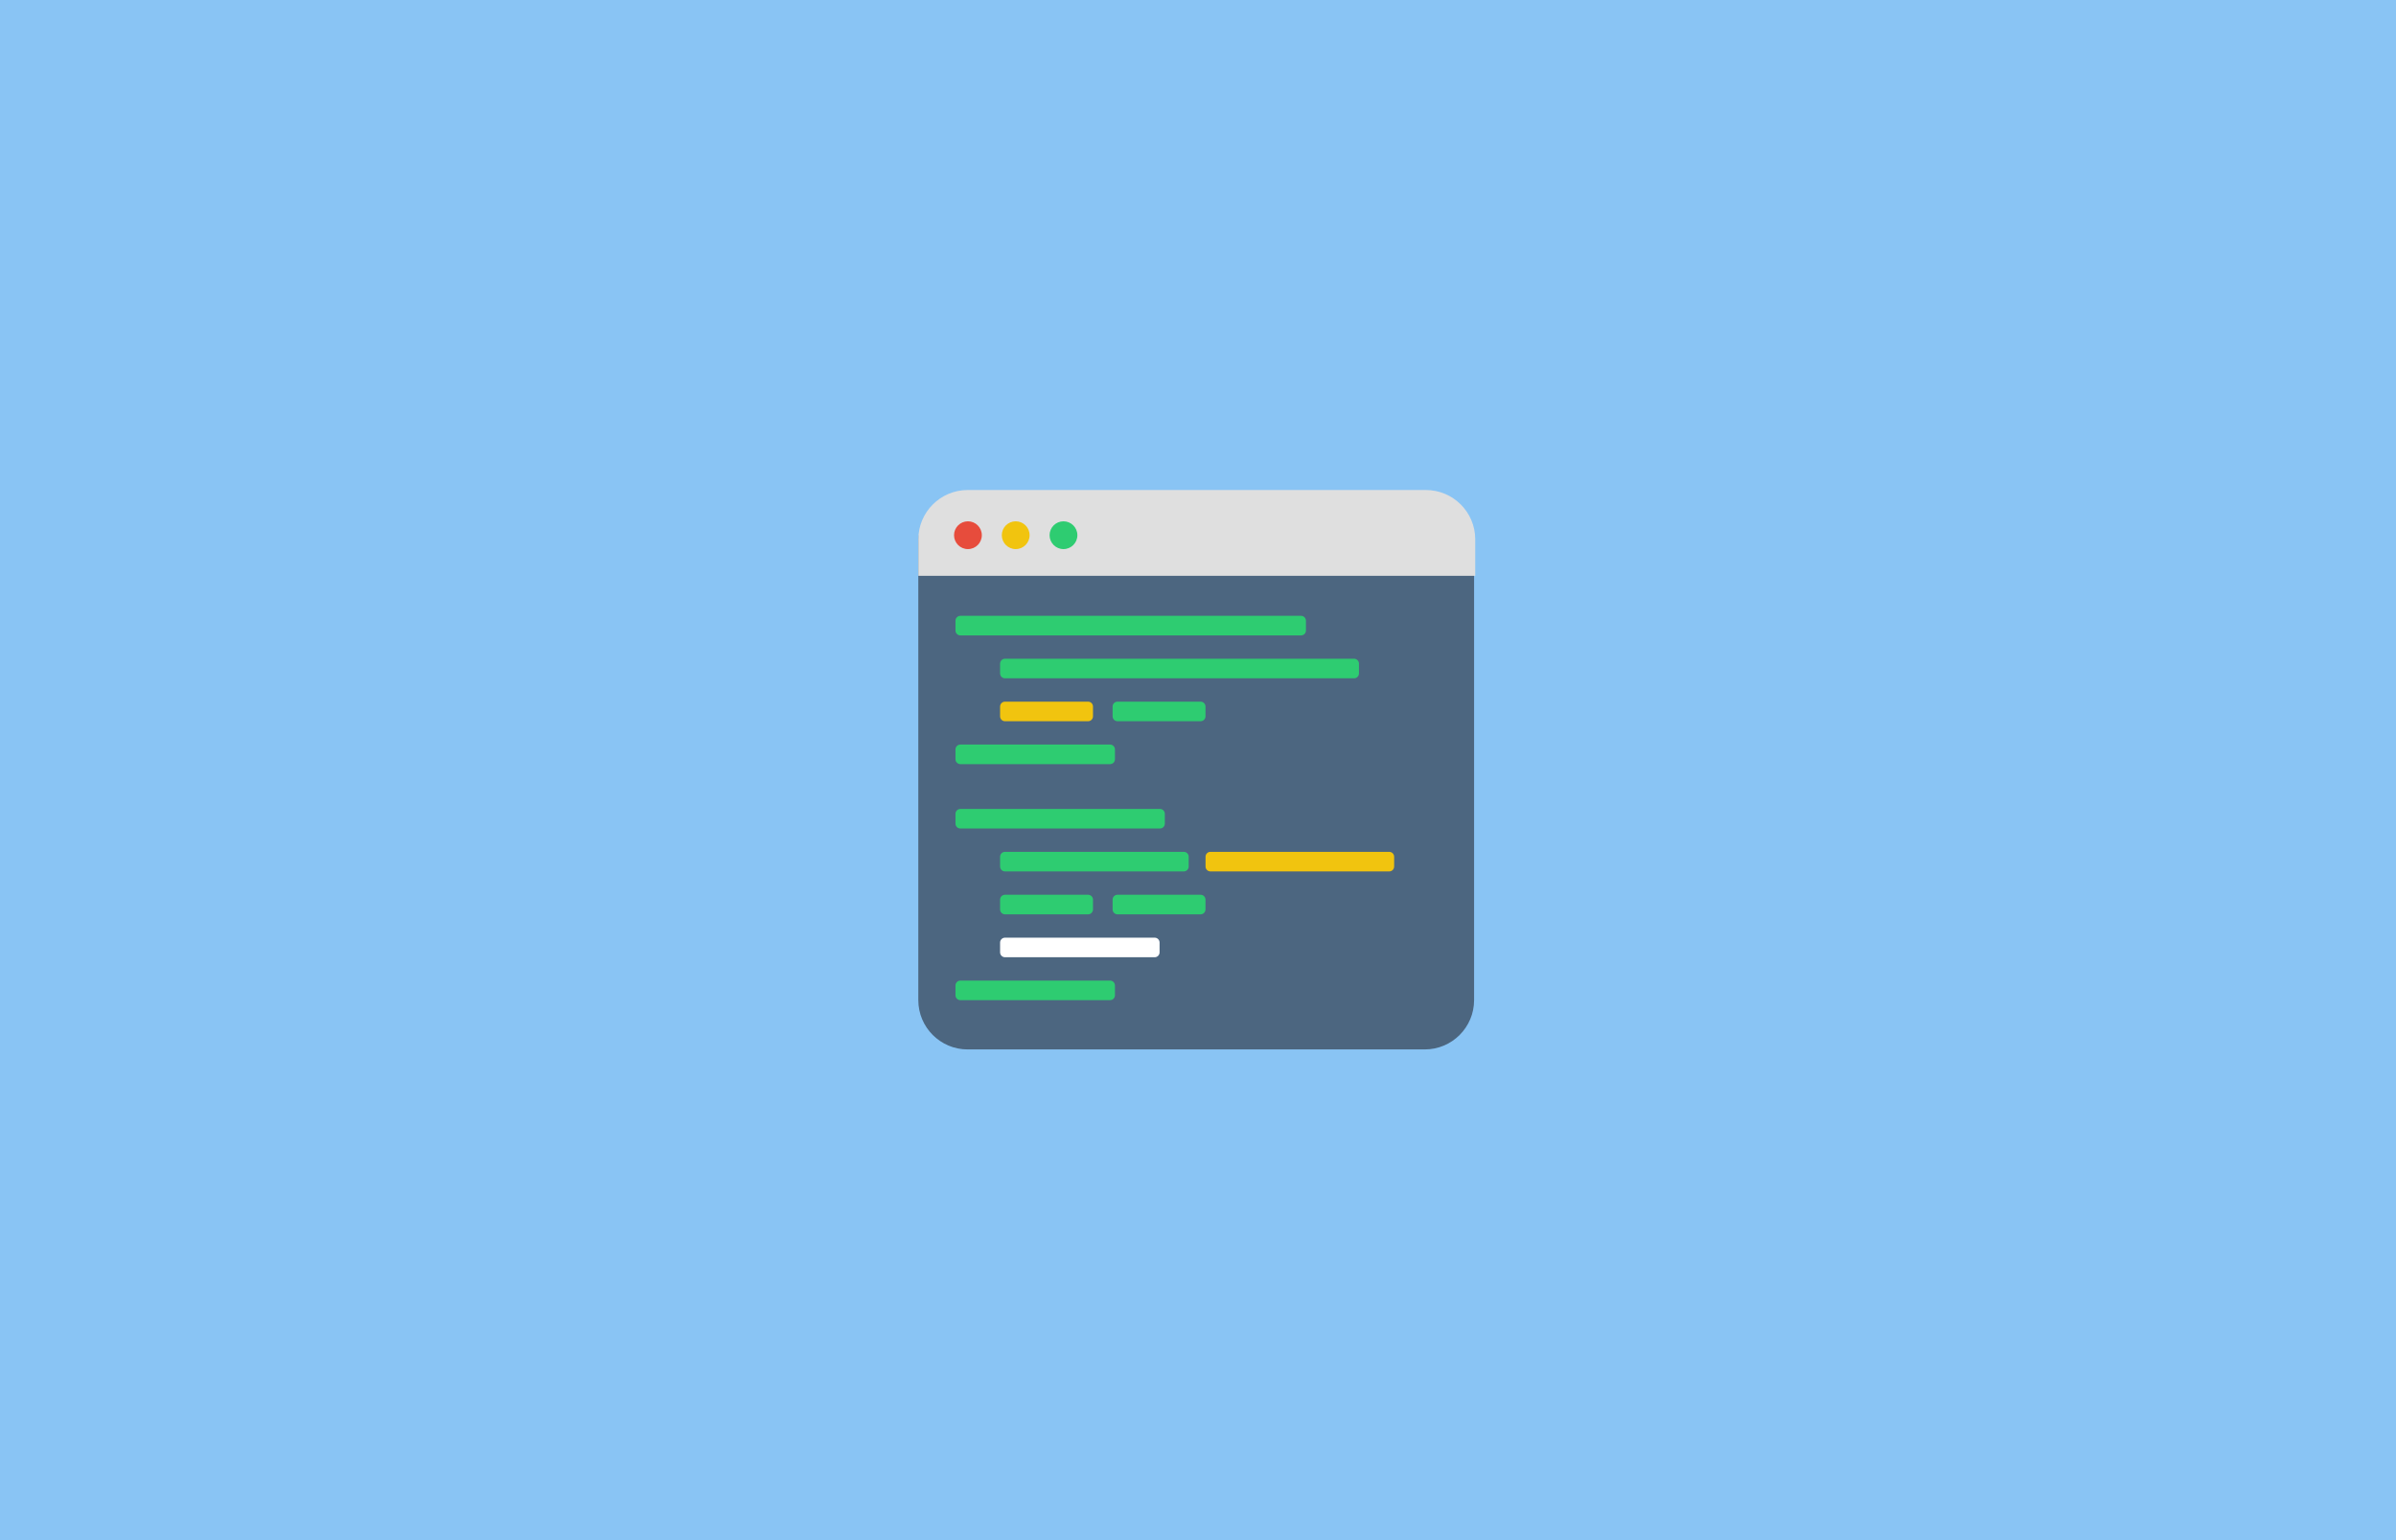
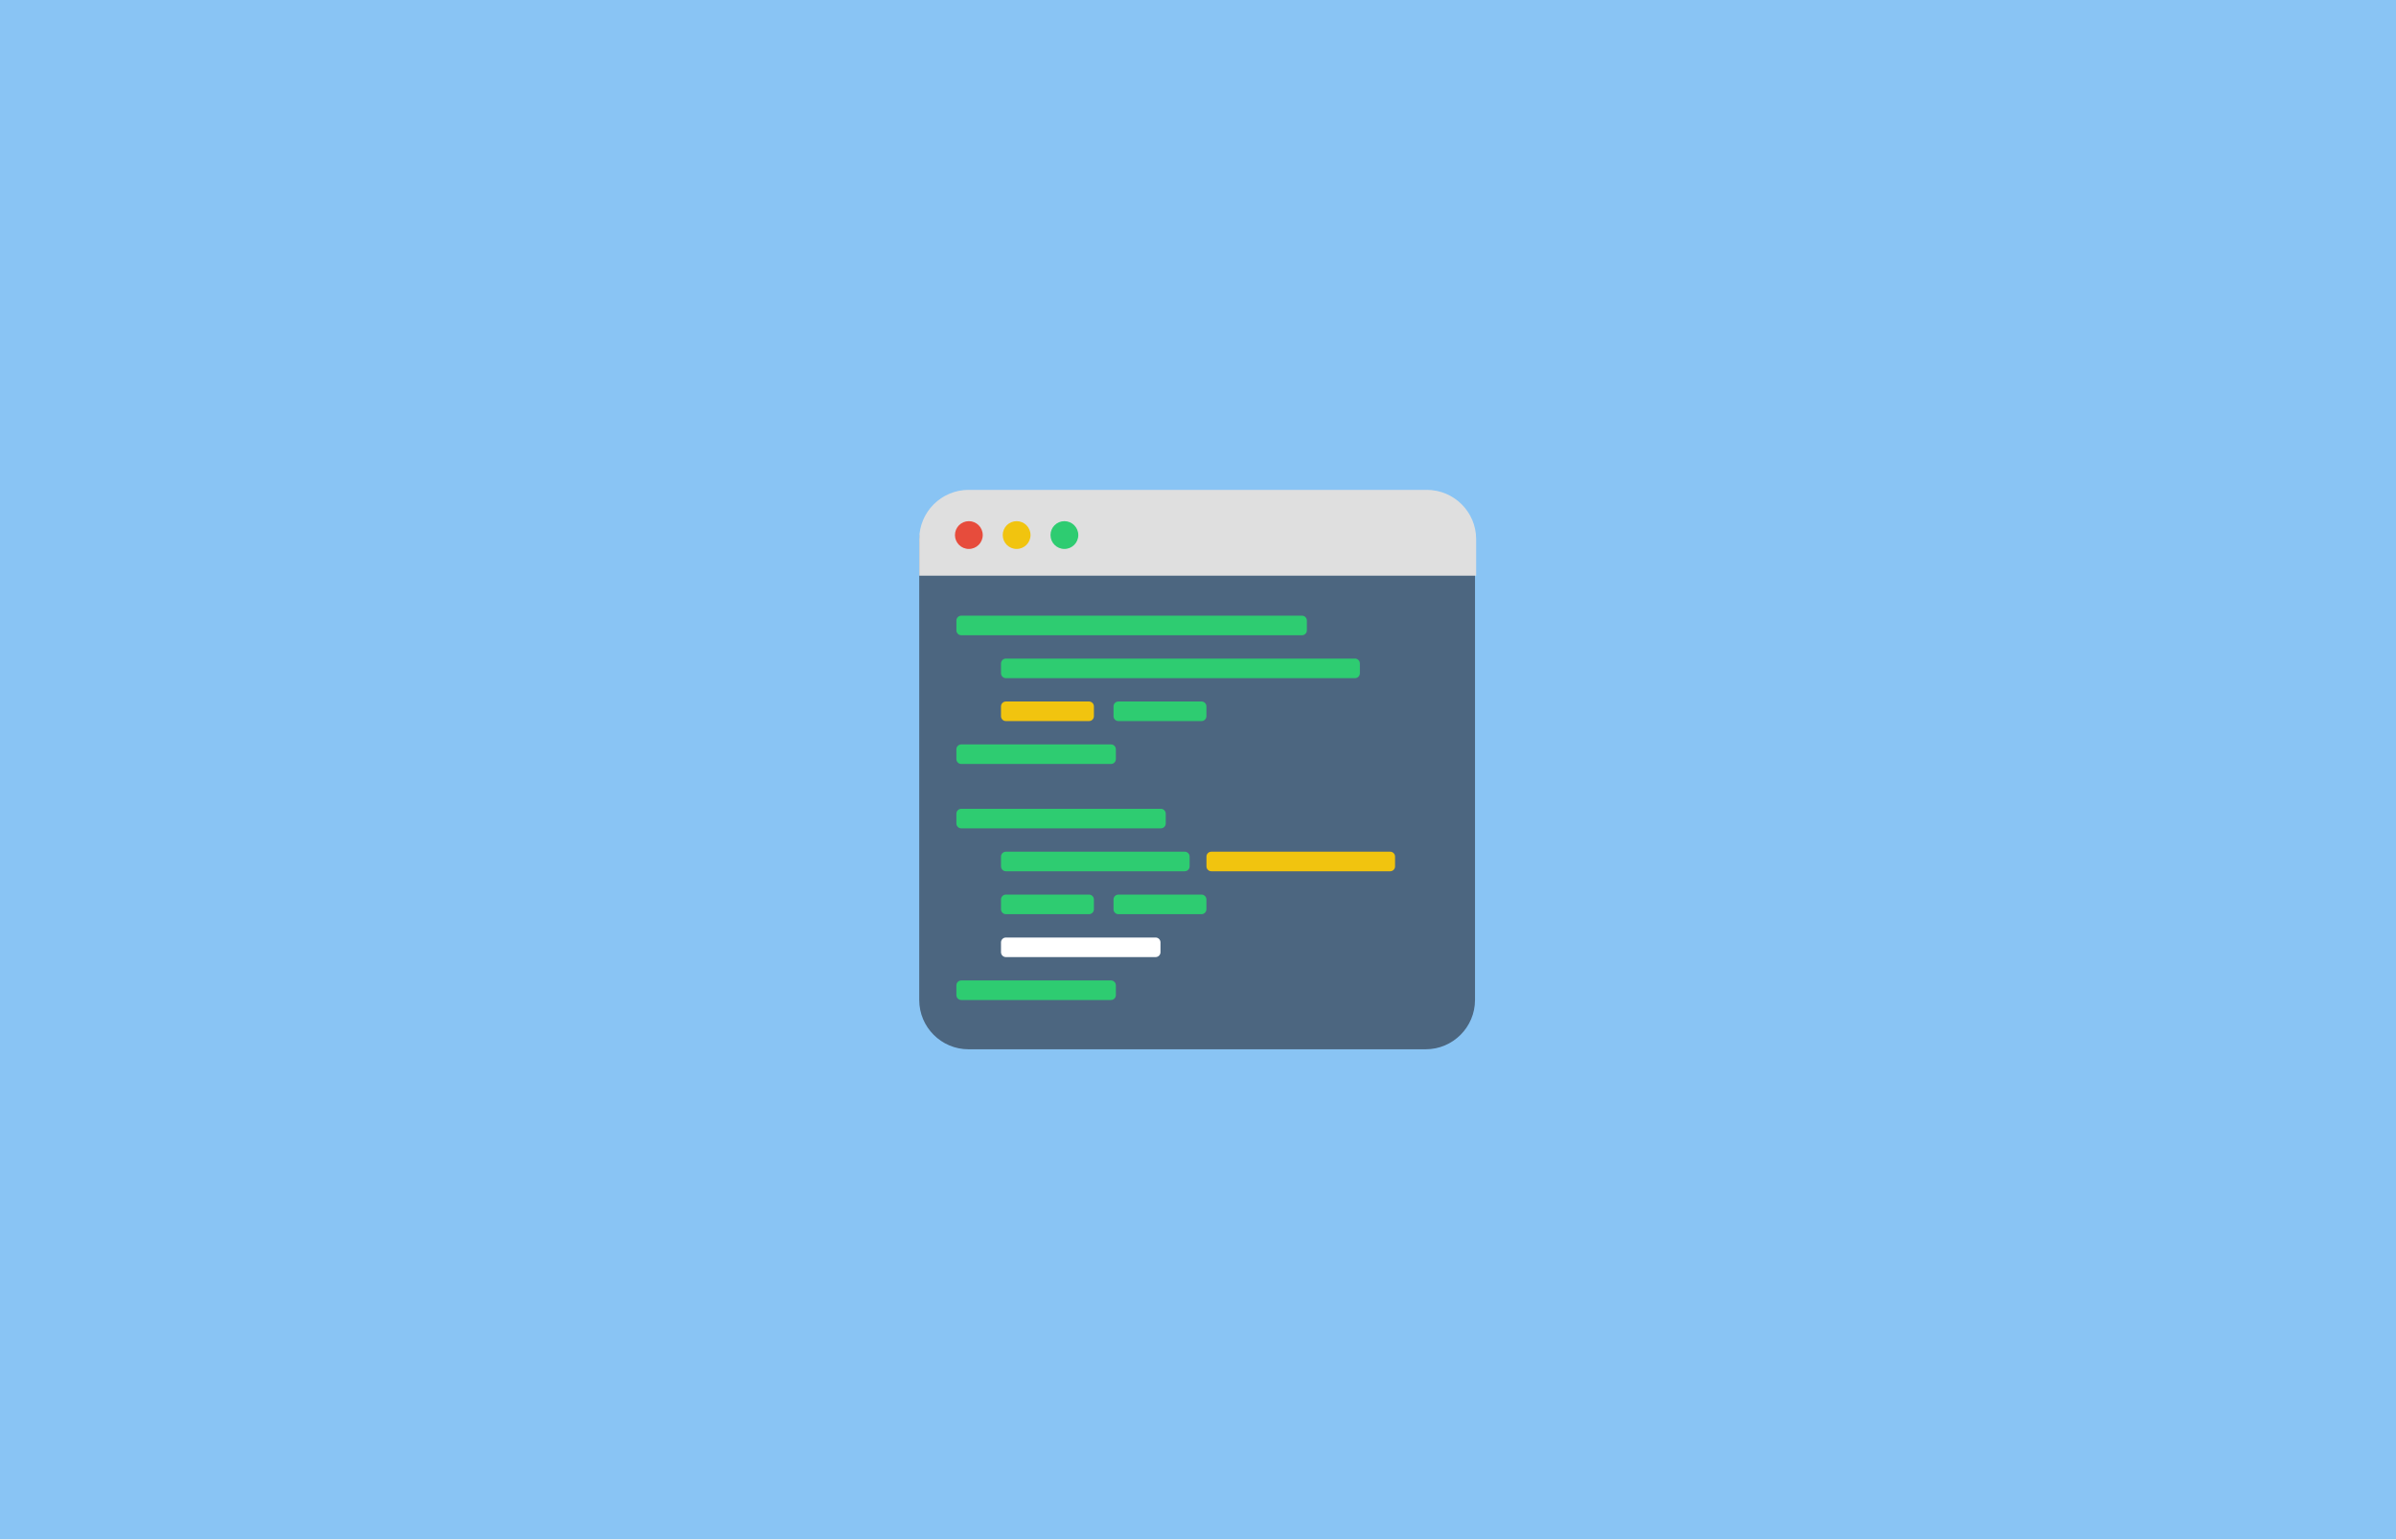
<svg xmlns="http://www.w3.org/2000/svg" width="100%" height="100%" viewBox="0 0 344 221" version="1.1" xml:space="preserve" style="fill-rule:evenodd;clip-rule:evenodd;stroke-linejoin:round;stroke-miterlimit:1.414;">
  <rect id="Artboard1" x="0" y="0" width="343.931" height="220.339" style="fill:none;" />
  <g id="g4139">
-     <rect id="rect4141" x="-2.269" y="-1.378" width="348.274" height="223.799" style="fill:#89c4f4;" />
+     <rect id="rect4141" x="0" y="0" width="344" height="221" style="fill:#89c4f4;" />
    <g>
      <g>
-         <path d="M211.639,77.968c0,-3.907 -3.173,-7.079 -7.08,-7.079l-65.636,0c-3.907,0 -7.079,3.172 -7.079,7.079l0,65.636c0,3.908 3.172,7.08 7.079,7.08l65.636,0c3.907,0 7.08,-3.172 7.08,-7.08l0,-65.636l0,0Z" style="fill:#4c6680;" />
-         <path d="M131.844,82.478l79.795,0" style="fill:#4c6680;" />
+         <path d="M211.771,77.947c0,-3.907 -3.173,-7.079 -7.081,-7.079l-65.636,-0.001c-3.907,0.001 -7.079,3.172 -7.079,7.079l0,65.636c0,3.908 3.172,7.081 7.079,7.081l65.636,0c3.907,0 7.081,-3.172 7.081,-7.081l0,-65.636l0,0.001Z" style="fill:#4c6680;" />
+         <path d="M131.976,82.456l79.795,0" style="fill:#4c6680;" />
      </g>
-       <path d="M187.498,89.127c0,-0.388 -0.315,-0.703 -0.703,-0.703l-48.912,0c-0.388,0 -0.703,0.315 -0.703,0.703l0,1.405c0,0.388 0.315,0.703 0.703,0.703l48.912,0c0.388,0 0.703,-0.315 0.703,-0.703l0,-1.405Z" style="fill:#2ecc71;" />
-       <path d="M195.109,95.289c0,-0.388 -0.314,-0.703 -0.702,-0.703l-50.118,0c-0.388,0 -0.703,0.315 -0.703,0.703l0,1.405c0,0.388 0.315,0.703 0.703,0.703l50.118,0c0.388,0 0.702,-0.315 0.702,-0.703l0,-1.405Z" style="fill:#2ecc71;" />
-       <path d="M156.923,101.45c0,-0.388 -0.315,-0.702 -0.703,-0.702l-11.931,0c-0.388,0 -0.703,0.314 -0.703,0.702l0,1.406c0,0.388 0.315,0.702 0.703,0.702l11.931,0c0.388,0 0.703,-0.314 0.703,-0.702l0,-1.406Z" style="fill:#f1c40f;" />
-       <path d="M160.077,107.612c0,-0.388 -0.315,-0.703 -0.703,-0.703l-21.491,0c-0.388,0 -0.703,0.315 -0.703,0.703l0,1.405c0,0.388 0.315,0.703 0.703,0.703l21.491,0c0.388,0 0.703,-0.315 0.703,-0.703l0,-1.405l0,0Z" style="fill:#2ecc71;" />
-       <path d="M173.076,101.45c0,-0.388 -0.315,-0.702 -0.703,-0.702l-11.931,0c-0.388,0 -0.703,0.314 -0.703,0.702l0,1.406c0,0.388 0.315,0.702 0.703,0.702l11.931,0c0.388,0 0.703,-0.314 0.703,-0.702l0,-1.406Z" style="fill:#2ecc71;" />
-       <path d="M167.238,116.854c0,-0.387 -0.315,-0.702 -0.703,-0.702l-28.652,0c-0.388,0 -0.703,0.315 -0.703,0.702l0,1.406c0,0.388 0.315,0.703 0.703,0.703l28.652,0c0.388,0 0.703,-0.315 0.703,-0.703l0,-1.406l0,0Z" style="fill:#2ecc71;" />
-       <path d="M170.664,123.016c0,-0.388 -0.315,-0.703 -0.703,-0.703l-25.672,0c-0.388,0 -0.703,0.315 -0.703,0.703l0,1.406c0,0.387 0.315,0.702 0.703,0.702l25.672,0c0.388,0 0.703,-0.315 0.703,-0.702l0,-1.406Z" style="fill:#2ecc71;" />
-       <path d="M200.16,123.016c0,-0.388 -0.315,-0.703 -0.702,-0.703l-25.672,0c-0.388,0 -0.703,0.315 -0.703,0.703l0,1.406c0,0.387 0.315,0.702 0.703,0.702l25.672,0c0.387,0 0.702,-0.315 0.702,-0.702l0,-1.406Z" style="fill:#f1c40f;" />
-       <path d="M156.923,129.178c0,-0.388 -0.315,-0.703 -0.703,-0.703l-11.931,0c-0.388,0 -0.703,0.315 -0.703,0.703l0,1.405c0,0.388 0.315,0.703 0.703,0.703l11.931,0c0.388,0 0.703,-0.315 0.703,-0.703l0,-1.405Z" style="fill:#2ecc71;" />
-       <path d="M166.483,135.34c0,-0.388 -0.315,-0.703 -0.703,-0.703l-21.491,0c-0.388,0 -0.703,0.315 -0.703,0.703l0,1.405c0,0.388 0.315,0.703 0.703,0.703l21.491,0c0.388,0 0.703,-0.315 0.703,-0.703l0,-1.405l0,0Z" style="fill:#fff;" />
-       <path d="M160.077,141.501c0,-0.388 -0.315,-0.703 -0.703,-0.703l-21.491,0c-0.388,0 -0.703,0.315 -0.703,0.703l0,1.406c0,0.387 0.315,0.702 0.703,0.702l21.491,0c0.388,0 0.703,-0.315 0.703,-0.702l0,-1.406l0,0Z" style="fill:#2ecc71;" />
-       <path d="M173.076,129.178c0,-0.388 -0.315,-0.703 -0.703,-0.703l-11.931,0c-0.388,0 -0.703,0.315 -0.703,0.703l0,1.405c0,0.388 0.315,0.703 0.703,0.703l11.931,0c0.388,0 0.703,-0.315 0.703,-0.703l0,-1.405Z" style="fill:#2ecc71;" />
-       <path d="M204.71,70.359c3.916,0 7.093,3.172 7.093,7.079l0,5.243l-79.956,0l0,-5.243c0,-3.907 3.178,-7.079 7.094,-7.079l65.769,0Z" style="fill:#dfdfdf;" />
-       <circle cx="138.968" cy="76.848" r="1.995" style="fill:#e74c3c;" />
-       <circle cx="145.827" cy="76.848" r="1.995" style="fill:#f1c40f;" />
-       <circle cx="152.687" cy="76.848" r="1.995" style="fill:#2ecc71;" />
+       <path d="M187.63,89.105c0,-0.388 -0.315,-0.703 -0.703,-0.703l-48.912,0c-0.388,0 -0.703,0.315 -0.703,0.703l0,1.405c0,0.388 0.315,0.703 0.703,0.703l48.912,0c0.388,0 0.703,-0.315 0.703,-0.703l0,-1.405Z" style="fill:#2ecc71;" />
+       <path d="M195.241,95.268c0,-0.389 -0.314,-0.704 -0.702,-0.704l-50.118,0c-0.388,0 -0.703,0.315 -0.703,0.703l0,1.405c0,0.388 0.315,0.703 0.703,0.703l50.118,0c0.388,0 0.702,-0.315 0.702,-0.703l0,-1.405Z" style="fill:#2ecc71;" />
+       <path d="M157.055,101.429c0,-0.389 -0.315,-0.703 -0.703,-0.703l-11.932,0.001c-0.388,-0.001 -0.703,0.313 -0.703,0.701l0,1.407c0,0.388 0.315,0.702 0.703,0.702l11.932,0c0.388,0 0.703,-0.314 0.703,-0.702l0,-1.406Z" style="fill:#f1c40f;" />
+       <path d="M160.209,107.59c0,-0.388 -0.315,-0.703 -0.703,-0.703l-21.492,0c-0.388,0 -0.703,0.315 -0.703,0.703l0,1.405c0,0.388 0.315,0.703 0.703,0.703l21.491,0c0.388,0 0.703,-0.315 0.703,-0.703l0,-1.405l0.001,0Z" style="fill:#2ecc71;" />
+       <path d="M173.208,101.429c0,-0.389 -0.315,-0.703 -0.703,-0.703l-11.932,0.001c-0.388,-0.001 -0.703,0.313 -0.703,0.701l0,1.407c0,0.388 0.315,0.702 0.703,0.702l11.932,0c0.388,0 0.703,-0.314 0.703,-0.702l0,-1.406Z" style="fill:#2ecc71;" />
+       <path d="M167.37,116.833c0,-0.388 -0.315,-0.703 -0.703,-0.703l-28.653,0.001c-0.388,-0.001 -0.703,0.314 -0.703,0.701l0,1.407c0,0.388 0.315,0.703 0.703,0.703l28.652,0c0.388,0 0.703,-0.315 0.703,-0.703l0,-1.406l0.001,0Z" style="fill:#2ecc71;" />
+       <path d="M170.796,122.995c0,-0.389 -0.315,-0.704 -0.703,-0.704l-25.672,0c-0.388,0 -0.703,0.315 -0.703,0.703l0,1.406c0,0.387 0.315,0.702 0.703,0.702l25.672,0c0.388,0 0.703,-0.315 0.703,-0.702l0,-1.406Z" style="fill:#2ecc71;" />
+       <path d="M200.292,122.995c0,-0.389 -0.315,-0.704 -0.702,-0.704l-25.672,0c-0.388,0 -0.703,0.315 -0.703,0.703l0,1.406c0,0.387 0.315,0.702 0.703,0.702l25.672,0c0.387,0 0.702,-0.315 0.702,-0.702l0,-1.406Z" style="fill:#f1c40f;" />
+       <path d="M157.055,129.156c0,-0.388 -0.315,-0.703 -0.703,-0.703l-11.932,0c-0.388,0 -0.703,0.315 -0.703,0.703l0,1.405c0,0.388 0.315,0.703 0.703,0.703l11.932,0c0.388,0 0.703,-0.315 0.703,-0.703l0,-1.405Z" style="fill:#2ecc71;" />
+       <path d="M166.615,135.319c0,-0.389 -0.315,-0.704 -0.703,-0.704l-21.492,0c-0.388,0 -0.703,0.315 -0.703,0.703l0,1.405c0,0.388 0.315,0.703 0.703,0.703l21.491,0c0.388,0 0.703,-0.315 0.703,-0.703l0,-1.405l0.001,0Z" style="fill:#fff;" />
+       <path d="M160.209,141.48c0,-0.388 -0.315,-0.703 -0.703,-0.703l-21.492,0c-0.388,0 -0.703,0.315 -0.703,0.703l0,1.406c0,0.387 0.315,0.702 0.703,0.702l21.491,0c0.388,0 0.703,-0.315 0.703,-0.702l0,-1.406l0.001,0Z" style="fill:#2ecc71;" />
+       <path d="M173.208,129.156c0,-0.388 -0.315,-0.703 -0.703,-0.703l-11.932,0c-0.388,0 -0.703,0.315 -0.703,0.703l0,1.405c0,0.388 0.315,0.703 0.703,0.703l11.932,0c0.388,0 0.703,-0.315 0.703,-0.703l0,-1.405Z" style="fill:#2ecc71;" />
+       <path d="M204.842,70.337c3.916,0 7.093,3.172 7.093,7.079l0,5.243l-79.957,0l0,-5.243c0,-3.907 3.178,-7.079 7.094,-7.079l65.77,0Z" style="fill:#dfdfdf;" />
+       <circle cx="139.1" cy="76.827" r="1.995" style="fill:#e74c3c;" />
+       <circle cx="145.959" cy="76.827" r="1.995" style="fill:#f1c40f;" />
+       <circle cx="152.819" cy="76.827" r="1.995" style="fill:#2ecc71;" />
      <g>
-         <path d="M211.893,76.107c0,-3.082 -2.503,-5.585 -5.586,-5.585l-68.624,0c-3.083,0 -5.586,2.503 -5.586,5.585l0,68.624c0,3.083 2.503,5.586 5.586,5.586l68.624,0c3.083,0 5.586,-2.503 5.586,-5.586l0,-68.624Z" style="fill:none;" />
-         <path d="M132.097,82.111l79.796,0" style="fill:none;" />
+         <path d="M212.025,76.086c0,-3.082 -2.504,-5.585 -5.587,-5.585l-68.624,-0.001c-3.083,0.001 -5.586,2.504 -5.586,5.585l0,68.625c0,3.083 2.503,5.586 5.587,5.586l68.624,0c3.083,0 5.586,-2.503 5.586,-5.587l0,-68.624Z" style="fill:none;" />
+         <path d="M132.229,82.09l79.796,-0.001" style="fill:none;" />
      </g>
    </g>
  </g>
</svg>
